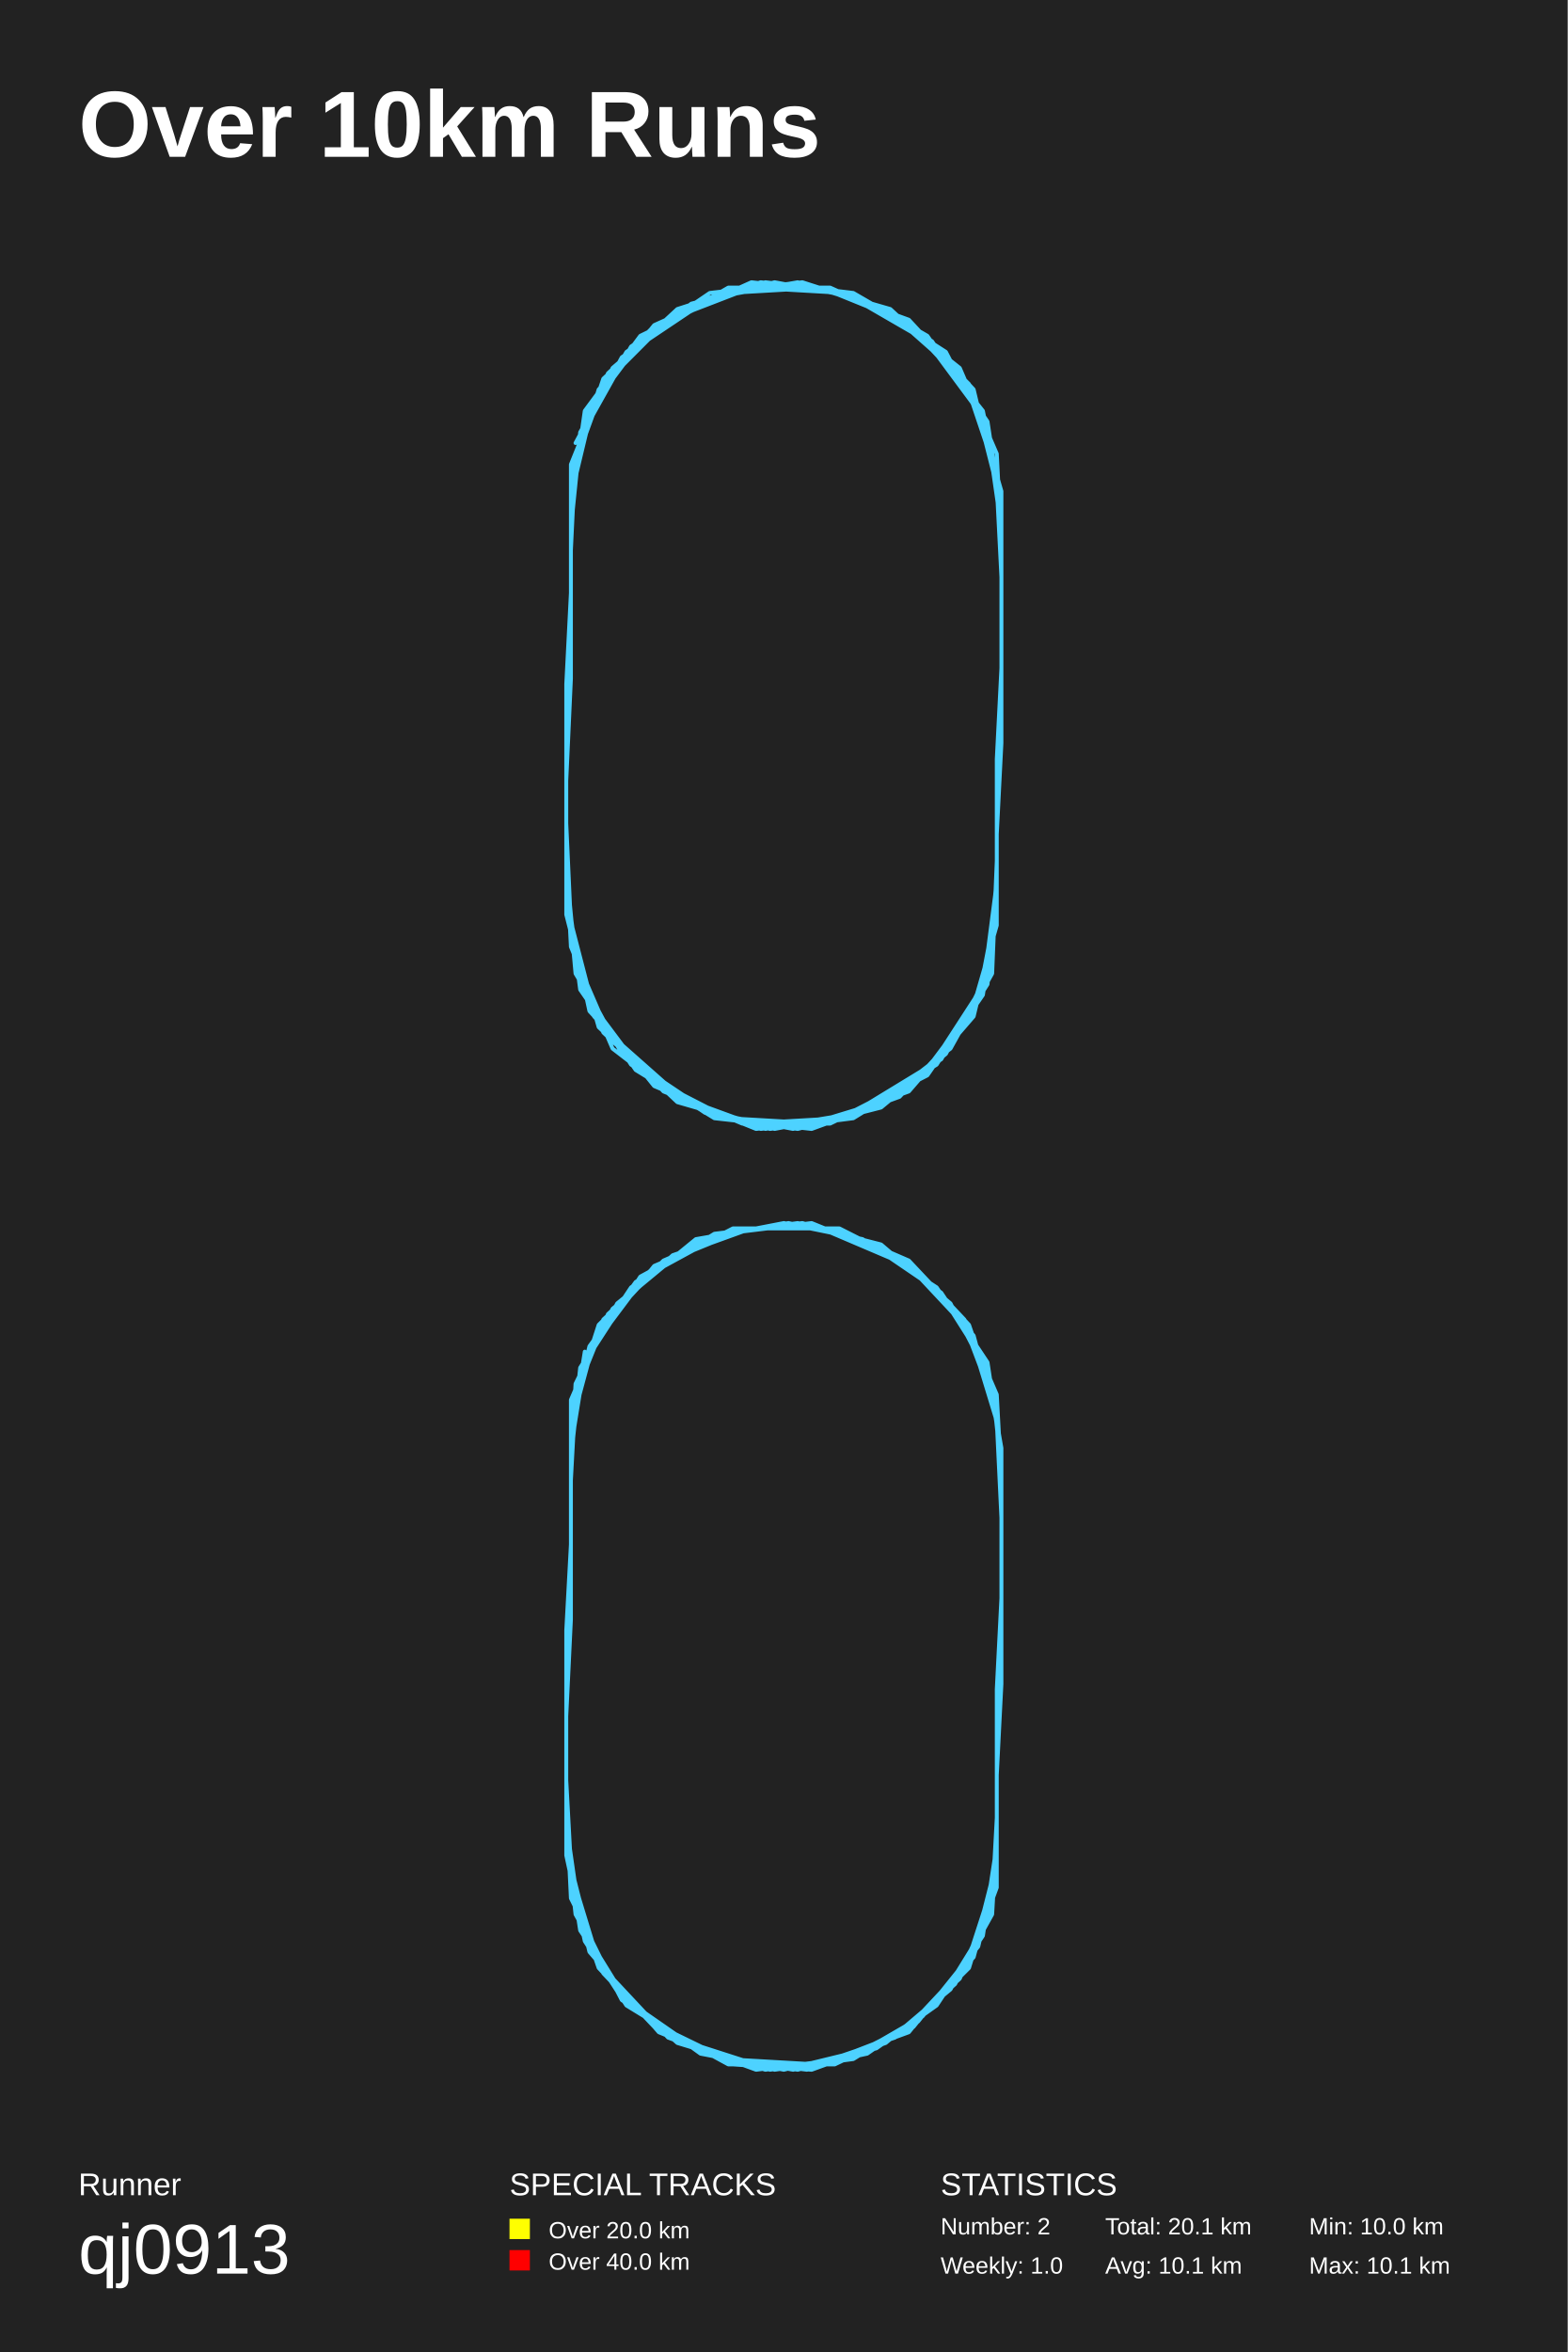
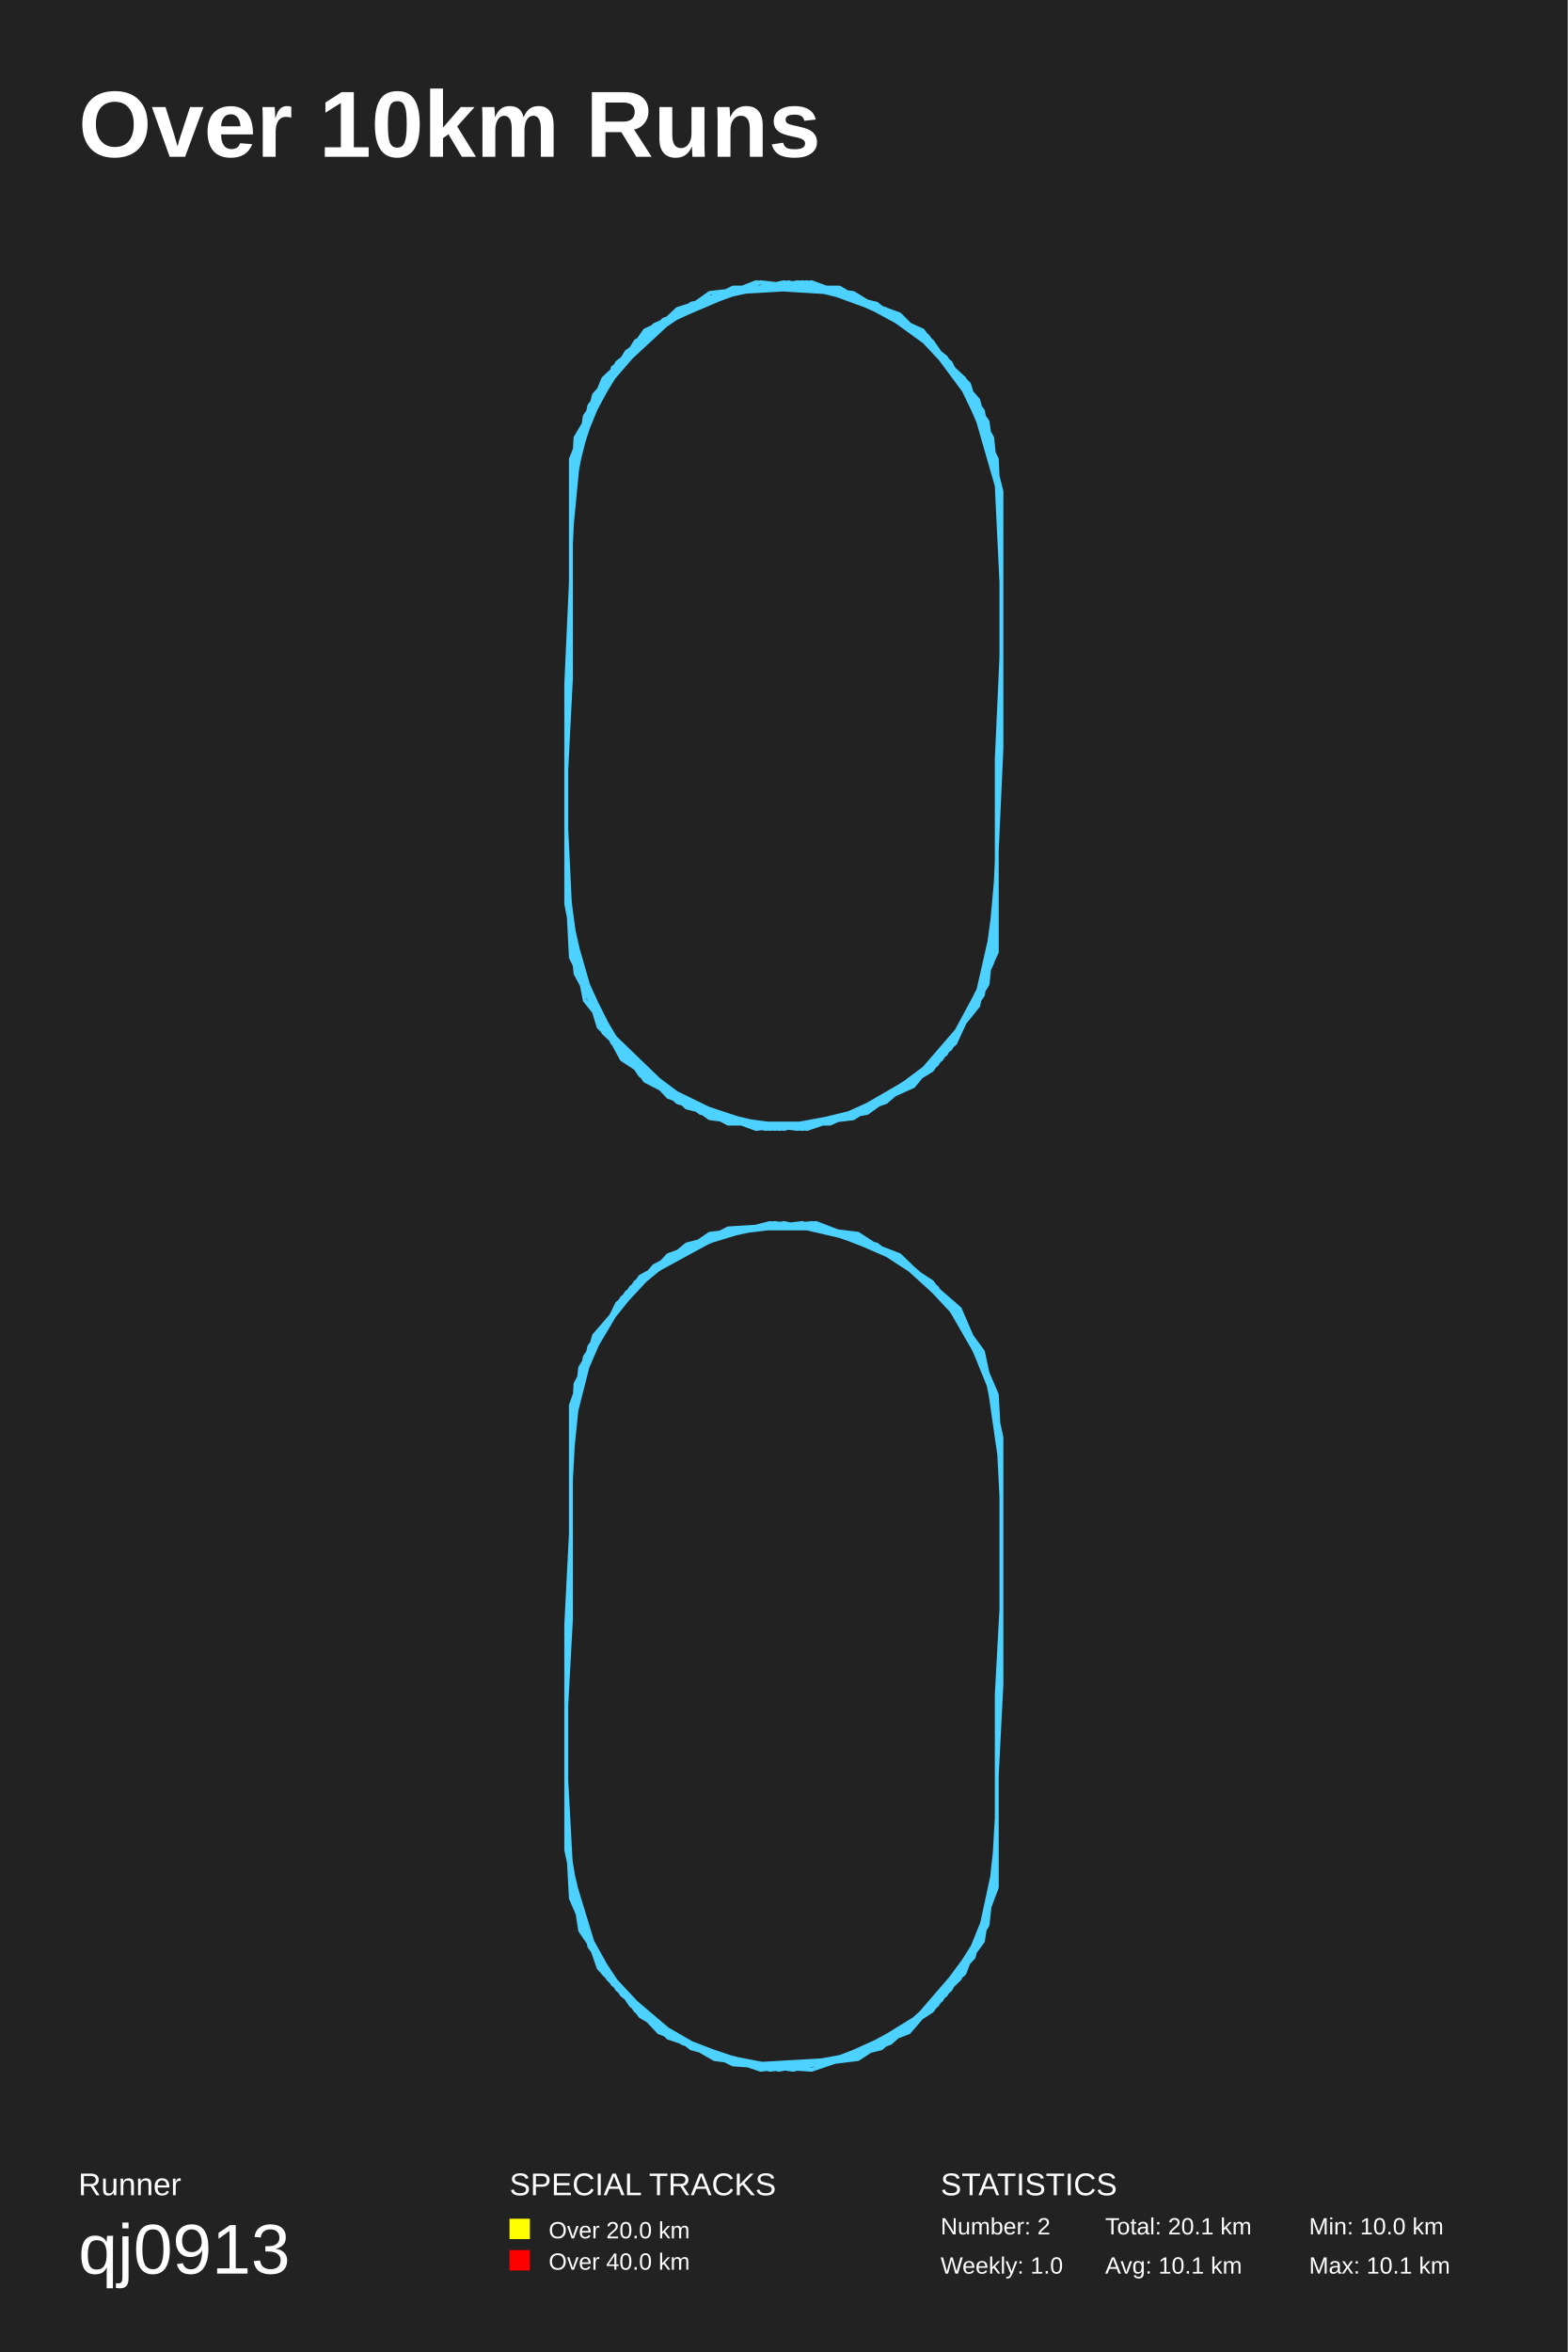
<svg xmlns="http://www.w3.org/2000/svg" baseProfile="full" height="300mm" version="1.1" viewBox="0,0,200,300" width="200mm">
  <defs />
  <rect fill="#222222" height="300" width="200" x="0" y="0" />
  <text fill="#FFFFFF" style="font-size:12px; font-family:Arial; font-weight:bold;" x="10" y="20">Over 10km Runs</text>
  <text fill="#FFFFFF" style="font-size:4px; font-family:Arial" x="10" y="280">Runner</text>
  <text fill="#FFFFFF" style="font-size:9px; font-family:Arial" x="10" y="290">qj0913</text>
  <text fill="#FFFFFF" style="font-size:4px; font-family:Arial" x="65" y="280">SPECIAL TRACKS</text>
  <rect fill="yellow" height="2.6" width="2.6" x="65" y="283" />
  <text fill="#FFFFFF" style="font-size:3px; font-family:Arial" x="70" y="285.5">Over 20.0 km</text>
  <rect fill="red" height="2.6" width="2.6" x="65" y="287" />
  <text fill="#FFFFFF" style="font-size:3px; font-family:Arial" x="70" y="289.5">Over 40.0 km</text>
  <text fill="#FFFFFF" style="font-size:4px; font-family:Arial" x="120" y="280">STATISTICS</text>
  <text fill="#FFFFFF" style="font-size:3px; font-family:Arial" x="120" y="285">Number: 2</text>
  <text fill="#FFFFFF" style="font-size:3px; font-family:Arial" x="120" y="290">Weekly: 1.0</text>
  <text fill="#FFFFFF" style="font-size:3px; font-family:Arial" x="141" y="285">Total: 20.1 km</text>
  <text fill="#FFFFFF" style="font-size:3px; font-family:Arial" x="141" y="290">Avg: 10.1 km</text>
  <text fill="#FFFFFF" style="font-size:3px; font-family:Arial" x="167" y="285">Min: 10.0 km</text>
  <text fill="#FFFFFF" style="font-size:3px; font-family:Arial" x="167" y="290">Max: 10.1 km</text>
-   <polyline fill="none" opacity="1" points="127.166,108.456 127.166,96.836 127.757,85.215 127.757,73.595 127.166,61.975 124.213,49.671 115.945,40.785 104.725,36.684 92.913,36.684 82.283,42.835 74.605,53.089 72.834,64.709 72.834,76.329 72.243,87.95 72.243,100.253 72.243,112.557 74.015,125.544 80.511,135.798 91.732,142.633 101.772,144.0 112.402,141.266 120.67,134.43 126.576,123.494 127.166,111.19 127.166,99.57 127.757,87.95 127.757,76.329 127.757,64.025 125.395,52.405 118.308,43.519 107.677,37.367 95.866,36.684 85.236,40.785 76.968,48.987 72.834,59.241 72.834,72.228 72.834,83.848 72.243,96.836 72.243,109.139 72.834,120.76 77.558,131.696 87.598,140.582 98.228,144.0 108.859,142.633 117.717,137.165 124.804,127.595 127.166,115.291 127.166,104.355 127.757,92.734 127.757,81.114 127.757,69.494 127.166,57.874 122.442,46.937 112.993,39.418 101.772,36.0 89.96,38.051 79.921,44.886 74.015,55.139 72.834,67.443 72.834,79.063 72.243,92.051 72.243,104.355 72.243,116.658 75.196,128.279 83.464,138.532 94.685,143.316 105.906,143.316 117.127,137.848 124.804,127.595 127.166,115.975 127.166,102.988 127.757,91.367 127.757,79.063 127.757,66.76 125.985,54.456 120.079,44.886 110.04,38.051 98.819,36.0 87.007,39.418 78.149,46.937 73.424,57.874 72.834,68.81 72.834,81.798 72.243,94.101 72.243,106.405 72.834,118.709 76.377,131.013 85.826,139.899 97.047,144.0 108.268,142.633 117.717,137.165 124.804,127.595 127.166,115.291 127.166,102.988 127.757,91.367 127.757,79.063 127.757,67.443 125.985,55.139 120.67,44.886 110.04,38.051 98.819,36.0 88.189,38.734 78.149,46.937 73.424,57.874 72.834,68.81 72.834,81.114 72.243,92.734 72.243,105.038 72.834,118.025 75.196,128.962 84.645,139.215 96.457,144.0 107.677,142.633 118.308,137.165 125.395,126.912 127.166,113.924 127.166,101.62 127.757,90 127.757,78.38 127.757,65.393 125.985,53.772 119.489,44.203 108.859,37.367 97.047,36.0 85.826,40.101 76.968,48.304 72.834,60.608 72.834,72.912 72.834,85.215 72.243,96.152 72.243,108.456 72.834,120.076 76.968,131.696 86.417,140.582 98.228,144.0 109.449,141.949 119.489,135.798 125.985,124.861 127.166,113.241 127.166,101.62 127.757,88.633 127.757,77.013 127.757,64.709 125.395,53.089 118.898,43.519 108.268,37.367 97.638,36.0 85.826,40.101 77.558,48.304 72.834,59.241 72.834,71.544 72.834,83.165 72.243,95.469 72.243,107.772 72.834,119.393 76.377,130.329 85.826,139.899 97.047,144.0 109.449,141.949 119.489,135.798 125.395,126.228 127.166,112.557 127.166,100.937 127.757,88.633 127.757,75.646 127.757,64.025 124.804,52.405 117.717,42.835 108.268,37.367 95.866,36.0 85.236,40.785 76.377,49.671 72.834,61.291 72.834,73.595 72.834,86.582 72.243,98.203 72.243,110.507 73.424,122.81 78.149,133.747 87.007,140.582 98.819,144.0 109.449,141.949 120.079,135.114 125.985,124.861 127.166,113.241 127.166,101.62 127.757,89.317 127.757,78.38 127.757,64.709 125.395,53.089 118.308,43.519 108.859,37.367 97.638,36.0 87.007,39.418 77.558,47.62 73.424,57.874 72.834,70.177 72.834,81.798 72.243,93.418 72.243,106.405 72.834,118.025 75.787,129.646 84.645,139.215 95.866,143.316 107.087,142.633 117.717,137.165 125.395,126.912 127.166,115.291 127.166,102.304 127.757,90.684 127.757,77.696 127.757,65.393 125.395,53.089 118.308,42.835 108.859,37.367 97.047,36.0 86.417,39.418 77.558,47.62 72.834,60.608 72.834,72.228 72.834,84.532 72.243,96.836 72.243,109.139 72.834,120.76 77.558,132.38 87.598,140.582 97.638,144.0 109.449,141.949 119.489,135.798 125.985,125.544 127.166,111.874 127.166,98.886 127.757,87.266 127.757,74.279 127.757,62.658 124.213,50.355 115.945,41.468 105.906,36.684 94.094,36.684 83.464,41.468 75.787,51.038 72.834,63.342 72.834,75.646 72.243,87.266 72.243,98.886 72.243,111.19 73.424,124.177 79.921,135.114 89.96,141.949 101.772,144.0 112.402,140.582 121.261,133.747 126.576,124.177 127.166,109.823 127.166,97.519 127.757,85.899 127.757,73.595 127.166,61.291 123.623,48.987 115.355,40.785 105.315,36.684 93.504,36.684 82.873,42.152 74.605,52.405 72.834,64.709 72.834,77.013 72.243,89.317 72.243,102.304 72.243,114.608 74.605,126.912 82.283,137.165 92.913,142.633 104.725,143.316 115.945,139.215 124.213,129.646 127.166,117.342 127.166,103.671 127.757,91.367 127.757,78.38 127.757,65.393 125.395,53.089 118.308,42.835 107.677,37.367 95.866,36.684 83.464,41.468 75.196,51.722 72.834,61.975 72.834,74.279 72.834,86.582 72.243,99.57 72.243,111.874 73.424,123.494 79.33,134.43 90.551,141.949 101.181,144.0 112.402,140.582 121.261,133.747 126.576,122.81 127.166,110.507 127.166,97.519 127.757,85.215 127.757,72.912 127.166,60.608 123.032,48.304 112.993,39.418 102.362,36.0 90.551,37.367 80.511,44.203 74.015,55.823 72.834,67.443 72.834,79.063 72.243,90.684 72.243,102.988 72.243,115.291 75.787,128.962 83.464,138.532 95.275,143.316 107.087,142.633 117.717,137.165 125.395,126.912 127.166,114.608 127.166,102.988 127.757,90 127.757,77.013 127.757,62.658 124.213,51.038 116.536,41.468 104.725,36.684 92.913,37.367 81.692,42.835 74.605,52.405 72.834,65.393 72.834,78.38 72.243,90.684 72.243,102.988 72.243,115.291 75.196,128.279 83.464,138.532 95.275,143.316 107.677,142.633 118.898,135.798 125.985,124.861 127.166,111.874 127.166,99.57 127.757,86.582 127.757,72.912 127.166,61.975 124.213,50.355 116.536,41.468 105.906,36.684 93.504,36.684 82.873,42.152 74.605,52.405 72.834,64.709 72.834,77.013 72.243,88.633 72.243,100.937 72.243,112.557 74.015,126.228 81.102,136.481 91.141,142.633 103.543,144.0 114.764,139.899 123.623,130.329 127.166,118.025 127.166,106.405 127.757,94.785 127.757,81.798 127.757,70.177 127.166,57.874 122.442,47.62 113.583,39.418 101.772,36.0 90.551,38.051 79.33,45.57 73.424,56.506" stroke="#4DD2FF" stroke-dasharray="none" stroke-linecap="round" stroke-linejoin="round" stroke-width="0.5" />
-   <polyline fill="none" opacity="1" points="74.605,172.405 72.834,183.342 72.834,194.962 72.834,205.215 72.243,216.152 72.243,227.089 72.834,238.709 75.787,249.646 82.873,257.848 91.732,262.633 101.772,264.0 111.811,261.266 119.489,255.798 125.395,246.228 127.166,235.975 127.166,224.355 127.757,212.734 127.757,203.165 127.757,190.861 127.166,179.924 123.032,168.987 115.945,161.468 107.087,156.684 95.275,156.684 84.645,160.785 76.968,168.987 72.834,178.557 72.834,189.494 72.834,200.431 72.243,211.367 72.243,221.62 72.243,233.241 73.424,244.177 78.739,253.747 86.417,260.582 97.638,264.0 108.268,262.633 117.717,257.165 124.213,248.962 127.166,237.342 127.166,225.722 127.757,213.418 127.757,202.481 127.757,191.544 127.166,180.608 123.623,168.987 115.945,160.785 105.906,156.684 94.094,156.684 84.645,160.785 76.377,168.987 72.834,179.924 72.834,191.544 72.834,202.481 72.243,213.418 72.243,223.671 72.243,234.608 74.015,246.228 79.921,255.114 89.37,261.949 100,264.0 111.221,261.266 119.489,255.798 125.395,246.912 127.166,235.291 127.166,225.038 127.757,214.785 127.757,203.165 127.757,192.912 127.166,181.291 123.623,169.671 116.536,161.468 107.087,156.684 95.275,156.684 85.236,160.785 76.968,168.304 73.424,177.874 72.834,188.81 72.834,200.431 72.243,212.051 72.243,222.988 72.243,234.608 74.015,245.544 79.921,255.114 88.779,261.266 98.819,264.0 108.859,262.633 117.717,257.165 123.623,249.646 127.166,239.393 127.166,227.772 127.166,218.203 127.757,207.266 127.757,196.329 127.757,185.393 125.985,173.772 119.489,164.203 110.04,158.051 100,156.0 89.37,158.051 80.511,164.203 74.605,173.089 72.834,184.025 72.834,194.962 72.834,206.582 72.243,216.836 72.243,227.089 72.834,238.025 75.787,249.646 82.873,257.848 92.323,262.633 104.134,263.316 114.174,259.899 121.851,253.063 126.576,243.494 127.166,232.557 127.166,221.62 127.757,210.684 127.757,198.38 127.757,187.443 126.576,176.506 121.261,166.253 112.402,158.734 101.772,156.0 91.732,157.367 81.692,162.835 74.605,173.772 72.834,184.709 72.834,196.329 72.834,206.582 72.243,218.886 72.243,229.823 72.834,240.76 76.968,251.696 83.464,258.532 94.094,263.316 104.134,263.316 114.174,259.899 122.442,252.38 126.576,242.81 127.166,232.557 127.166,221.62 127.757,210.684 127.757,199.747 127.757,188.81 127.166,177.874 123.032,168.304 115.945,160.785 106.496,156.684 95.866,156.684 86.417,160.101 78.149,166.937 73.424,176.506 72.834,186.76 72.834,197.013 72.243,207.95 72.243,218.203 72.243,229.823 72.834,240.76 76.377,251.013 83.464,258.532 93.504,263.316 103.543,264.0 112.993,260.582 121.261,253.747 126.576,244.177 127.166,233.924 127.166,222.988 127.757,212.734 127.757,201.798 127.757,190.861 127.166,179.924 123.032,168.304 115.945,161.468 106.496,156.684 95.866,156.684 85.826,160.101 77.558,167.62 73.424,177.874 72.834,188.81 72.834,199.747 72.243,210.684 72.243,222.304 72.243,231.874 73.424,243.494 78.149,253.063 85.826,259.899 96.457,263.316 106.496,263.316 115.945,258.532 123.623,250.329 127.166,240.76 127.166,229.823 127.166,218.203 127.757,207.95 127.757,197.013 127.757,185.393 125.985,174.456 119.489,164.203 110.04,158.051 100.591,156.0 88.779,158.051 78.739,166.253 74.015,175.139 72.834,186.076 72.834,197.696 72.243,209.317 72.243,221.62 72.243,232.557 74.015,244.861 79.33,255.114 87.598,260.582 98.228,264.0 108.268,262.633 116.536,257.848 124.213,249.646 127.166,238.709 127.166,228.456 127.166,218.203 127.757,206.582 127.757,196.329 127.757,184.709 125.985,174.456 120.079,164.886 111.811,158.734 102.362,156.0 91.141,157.367 81.102,163.519 75.196,171.722 72.834,181.291 72.834,192.228 72.834,203.165 72.243,214.101 72.243,225.038 72.243,236.658 74.605,247.595 79.921,255.798 89.96,261.949 101.181,264.0 110.63,261.949 119.489,255.798 125.395,246.228 127.166,235.975 127.166,224.355 127.757,213.418 127.757,201.798 127.757,191.544 127.166,179.924 123.623,169.671 115.945,161.468 105.906,156.684 94.685,156.684 84.645,160.785 76.377,168.987 72.834,180.608 72.834,191.544 72.834,202.481 72.243,214.101 72.243,225.722 72.243,236.658 75.196,248.962 82.873,257.848 91.732,262.633 102.953,264.0 112.993,260.582 121.851,253.063 126.576,242.81 127.166,231.874 127.166,220.253 127.757,208.633 127.757,197.696 127.757,185.393 125.985,173.772 120.079,164.886 110.04,158.051 100,156.0 89.37,158.051 80.511,164.203 74.015,174.456 72.834,185.393 72.834,197.013 72.243,207.95 72.243,218.886 72.243,229.823 72.834,242.127 77.558,251.696 85.236,259.899 96.457,264.0 107.677,262.633 117.127,257.848 124.804,248.279 127.166,238.025 127.166,226.405 127.757,214.785 127.757,203.848 127.757,192.228 127.166,179.924 123.623,168.987 115.355,160.785 103.543,156.0 92.323,157.367 82.283,162.835 74.605,173.089 72.834,183.342 72.834,194.279 72.834,204.532 72.243,216.152 72.243,228.456 72.834,240.076 76.377,251.013 84.645,259.215 95.275,263.316 106.496,263.316 116.536,258.532 124.213,248.962 127.166,238.709 127.166,227.772 127.166,216.152 127.757,204.532 127.757,193.595 127.166,181.291 123.623,169.671 116.536,161.468 106.496,156.684 94.685,156.684 84.645,160.785 76.377,169.671 72.834,179.924 72.834,190.861 72.834,203.165 72.243,214.785 72.243,227.089 72.834,238.709 76.377,250.329 84.055,259.215 94.094,263.316 104.725,263.316 115.945,259.215 123.623,249.646 127.166,238.709 127.166,227.089 127.166,215.469 127.757,203.848 127.757,192.228 127.166,181.291 124.213,170.355 115.945,160.785 105.906,156.684 94.685,156.684 83.464,161.468 75.787,171.038 72.834,181.975 72.834,192.912 72.834,204.532 72.243,216.152 72.243,227.089 72.834,238.709 75.787,249.646 82.873,257.848 92.913,263.316 104.725,263.316 115.355,259.215 123.623,251.013 127.166,239.393 127.166,228.456 127.166,216.152 127.757,203.848 127.757,192.228 127.166,179.241 123.623,168.987 115.945,161.468 104.725,156.684 93.504,156.684 82.873,162.152 75.787,171.038 72.834,181.975 72.834,192.228 72.834,205.215 72.243,215.469 72.243,227.089 72.834,238.025 75.787,249.646 82.873,257.848 94.094,263.316" stroke="#4DD2FF" stroke-dasharray="none" stroke-linecap="round" stroke-linejoin="round" stroke-width="0.5" />
+   <polyline fill="none" opacity="1" points="127.757,94.785 127.757,83.165 127.757,72.228 127.166,60.608 123.623,48.987 114.764,40.101 102.953,36.0 90.551,37.367 79.921,44.886 74.015,55.139 72.834,66.076 72.834,78.38 72.243,90 72.243,102.988 72.243,114.608 75.196,127.595 81.692,137.165 92.913,142.633 102.953,144.0 112.993,140.582 121.851,133.063 127.166,121.443 127.166,109.823 127.166,97.519 127.757,86.582 127.757,74.279 127.757,62.658 124.804,51.038 117.127,42.152 105.906,36.684 94.094,36.684 83.464,41.468 76.377,50.355 72.834,61.291 72.834,74.279 72.834,85.899 72.243,98.203 72.243,110.507 73.424,122.127 78.739,133.747 88.779,141.266 98.819,144.0 110.04,141.949 118.898,136.481 125.395,126.912 127.166,114.608 127.166,102.304 127.757,90.684 127.757,79.747 127.757,67.443 126.576,55.823 120.67,45.57 111.811,38.734 100.591,36.0 88.189,38.734 78.739,46.253 73.424,56.506 72.834,69.494 72.834,81.114 72.243,94.101 72.243,106.405 72.834,118.709 76.377,130.329 85.236,139.899 96.457,144.0 107.677,142.633 119.489,135.798 125.985,125.544 127.166,113.924 127.166,102.304 127.757,90 127.757,77.013 127.757,64.709 125.395,53.089 118.308,43.519 108.859,37.367 97.047,36.0 85.826,40.101 76.968,48.304 72.834,58.557 72.834,70.861 72.834,83.165 72.243,95.469 72.243,108.456 72.834,120.76 77.558,131.696 87.598,141.266 98.819,144.0 109.449,141.949 119.489,135.798 125.395,126.228 127.166,113.241 127.166,101.62 127.757,89.317 127.757,77.013 127.757,66.076 125.985,53.772 118.898,43.519 108.859,37.367 97.047,36.0 86.417,39.418 76.968,48.304 72.834,59.924 72.834,70.861 72.834,82.481 72.243,95.469 72.243,107.772 72.834,119.393 76.377,130.329 87.007,140.582 98.228,144.0 109.449,141.949 120.079,135.114 125.985,124.177 127.166,111.19 127.166,99.57 127.757,88.633 127.757,75.646 127.757,63.342 124.804,51.722 117.717,42.835 107.087,36.684 95.275,36.684 84.055,41.468 75.787,51.038 72.834,62.658 72.834,74.962 72.834,86.582 72.243,98.203 72.243,110.507 72.834,122.127 78.149,133.063 88.189,141.266 100,144.0 111.221,141.266 121.261,133.747 126.576,122.81 127.166,111.19 127.166,98.886 127.757,87.266 127.757,74.962 127.757,62.658 124.804,51.722 117.717,42.152 107.087,37.367 95.866,36.684 84.645,40.785 76.377,49.671 72.834,61.291 72.834,72.912 72.834,83.848 72.243,96.152 72.243,107.772 72.834,120.076 76.968,131.696 87.007,140.582 98.228,144.0 110.04,141.949 120.079,135.114 125.985,125.544 127.166,112.557 127.166,100.253 127.757,88.633 127.757,75.646 127.757,64.025 124.804,51.722 117.717,42.835 107.677,37.367 95.866,36.684 84.645,40.785 75.787,50.355 72.834,61.975 72.834,74.279 72.243,87.266 72.243,98.886 72.243,111.19 73.424,124.177 79.33,135.114 88.779,141.266 99.409,144.0 110.04,141.949 120.079,135.114 125.985,124.861 127.166,112.557 127.166,100.937 127.757,88.633 127.757,77.696 127.757,64.709 125.395,52.405 118.308,42.835 108.268,37.367 96.457,36.0 86.417,40.101 77.558,48.304 72.834,59.924 72.834,72.912 72.834,84.532 72.243,96.152 72.243,108.456 72.834,120.076 76.968,131.696 86.417,140.582 97.638,144.0 108.859,142.633 119.489,135.798 125.985,124.861 127.166,112.557 127.166,99.57 127.757,88.633 127.757,76.329 127.757,64.709 125.395,52.405 117.717,42.835 108.268,37.367 96.457,36.0 85.826,40.101 76.968,48.987 72.834,60.608 72.834,72.912 72.834,85.215 72.243,97.519 72.243,109.139 72.834,121.443 79.33,134.43 89.37,141.949 99.409,144.0 110.63,141.949 120.079,135.114 125.985,124.861 127.166,111.19 127.166,98.203 127.757,86.582 127.757,74.279 127.166,61.975 123.623,49.671 115.945,41.468 105.315,36.684 93.504,36.684 82.873,42.152 75.196,51.722 72.834,64.025 72.834,76.329 72.243,87.95 72.243,99.57 72.243,111.874 74.015,124.861 80.511,135.798 91.141,142.633 102.362,144.0 112.993,140.582 121.851,133.063 126.576,122.81 127.166,109.823 127.166,96.836 127.757,84.532 127.757,72.228 127.166,60.608 123.623,48.987 115.355,40.785 104.134,36.684 92.323,37.367 82.283,42.152 74.605,53.089 72.834,65.393 72.834,77.013 72.243,90 72.243,102.304 72.243,115.291 74.605,127.595 82.873,137.848 93.504,143.316 105.315,143.316 115.945,138.532 124.213,128.962 127.166,115.975 127.166,104.355 127.757,91.367 127.757,78.38 127.757,64.709 125.395,52.405 117.717,42.835 107.087,36.684 94.685,36.684 82.873,42.152 75.196,51.722 72.834,63.342 72.834,75.646 72.243,87.266 72.243,100.253 72.243,112.557 74.015,124.861 79.921,135.114 90.551,142.633 101.772,144.0 112.993,140.582 121.851,133.063 127.166,121.443 127.166,108.456 127.757,95.469 127.757,83.165 127.757,70.861 127.166,58.557 121.261,46.253 112.993,39.418 101.772,36.0 89.96,38.051 79.921,44.886 73.424,55.823 72.834,67.443 72.834,80.431 72.243,93.418 72.243,105.722 72.834,119.393 76.377,131.013 85.826,139.899 98.228,144.0 110.04,141.949 120.079,135.114 125.985,124.177 127.166,111.874 127.166,99.57 127.757,87.266 127.757,74.279 127.166,59.924 123.032,48.304 114.174,40.101 102.362,36.0 90.551,37.367 79.921,44.886 74.015,55.823 72.834,68.127 72.834,81.114 72.243,92.734 72.243,105.722 72.834,118.025 76.377,130.329 85.826,139.899 98.228,144.0 110.04,141.949 120.67,134.43 126.576,122.81 127.166,109.823 127.166,96.836 127.757,83.848 127.757,70.861 127.166,59.241 122.442,48.304 114.764,40.101 103.543,36.0 91.732,37.367 81.102,43.519 74.015,55.139 72.834,66.76 72.834,79.063 72.243,90.684 72.243,102.988 72.243,114.608 75.196,127.595 82.283,137.848 92.913,143.316 105.906,143.316 116.536,138.532 124.804,128.279 127.166,115.975 127.166,103.671 127.757,92.051 127.757,79.747 127.757,67.443 126.576,55.823 120.67,45.57 111.221,38.734 100,36.0 88.189,38.734 78.149,46.937" stroke="#4DD2FF" stroke-dasharray="none" stroke-linecap="round" stroke-linejoin="round" stroke-width="0.5" />
+   <polyline fill="none" opacity="1" points="72.834,185.393 72.834,195.646 72.834,206.582 72.243,217.519 72.243,229.139 72.834,240.076 76.377,250.329 84.055,258.532 93.504,263.316 103.543,264.0 113.583,260.582 121.261,253.747 125.985,244.861 127.166,233.924 127.166,222.988 127.757,211.367 127.757,201.798 127.757,189.494 127.166,177.874 122.442,167.62 114.764,160.101 104.725,156.684 92.913,156.684 82.873,162.152 76.377,169.671 72.834,179.924 72.834,190.861 72.834,201.798 72.243,212.734 72.243,222.988 72.243,233.924 74.015,244.861 79.33,254.43 88.189,261.266 98.228,264.0 109.449,262.633 118.898,256.481 125.395,247.595 127.166,235.975 127.166,223.671 127.757,212.051 127.757,201.114 127.757,189.494 127.166,178.557 122.442,167.62 114.764,160.101 104.725,156.684 93.504,156.684 83.464,161.468 75.787,170.355 72.834,180.608 72.834,192.228 72.834,203.165 72.243,213.418 72.243,223.671 72.243,235.975 75.196,247.595 81.102,256.481 90.551,261.949 101.181,264.0 111.811,261.266 120.079,255.114 125.985,245.544 127.166,234.608 127.166,224.355 127.757,214.101 127.757,201.798 127.757,190.861 127.166,179.241 123.032,168.304 114.764,160.785 105.315,156.684 93.504,156.684 83.464,161.468 75.787,171.038 72.834,179.241 72.834,190.861 72.834,202.481 72.243,213.418 72.243,224.355 72.243,235.975 74.605,246.912 81.102,256.481 89.96,261.949 99.409,264.0 109.449,261.949 119.489,255.798 124.804,248.279 127.166,238.709 127.166,227.089 127.166,216.152 127.757,205.215 127.757,194.962 127.757,184.025 125.395,173.089 118.898,163.519 108.859,157.367 98.819,156.0 88.189,158.734 79.921,164.886 74.015,174.456 72.834,185.393 72.834,196.329 72.243,207.266 72.243,217.519 72.243,228.456 72.834,240.076 76.377,251.013 84.645,259.215 94.094,263.316 104.725,263.316 115.355,259.215 122.442,252.38 126.576,242.127 127.166,231.874 127.166,220.253 127.757,209.317 127.757,197.013 127.757,187.443 125.985,175.139 120.079,164.886 111.811,158.734 100,156.0 89.96,158.051 80.511,164.203 74.015,175.139 72.834,186.76 72.834,197.696 72.243,208.633 72.243,220.937 72.243,231.19 72.834,242.127 77.558,252.38 85.236,259.899 95.275,263.316 105.315,263.316 115.945,259.215 123.032,251.013 127.166,240.76 127.166,230.507 127.166,220.253 127.757,209.317 127.757,198.38 127.757,187.443 126.576,177.19 121.851,166.937 114.764,160.101 105.315,156.684 94.685,156.684 85.236,160.101 77.558,168.304 73.424,177.874 72.834,188.81 72.834,198.38 72.243,209.317 72.243,220.253 72.243,231.19 72.834,242.127 76.968,251.696 84.645,259.215 94.685,263.316 104.725,263.316 114.174,259.899 122.442,252.38 126.576,242.127 127.166,231.874 127.166,220.937 127.757,210.684 127.757,199.063 127.757,188.81 127.166,177.874 122.442,166.937 115.355,160.785 104.725,156.684 94.685,156.684 84.645,160.785 76.377,169.671 72.834,179.924 72.834,190.177 72.834,201.114 72.243,212.734 72.243,223.671 72.243,234.608 74.015,244.861 78.739,253.747 87.007,260.582 97.047,264.0 107.087,262.633 115.945,258.532 123.623,249.646 127.166,240.76 127.166,228.456 127.166,218.203 127.757,207.266 127.757,195.646 127.757,184.709 125.395,173.089 118.898,163.519 109.449,157.367 98.228,156.0 87.007,159.418 78.739,166.253 73.424,177.19 72.834,188.81 72.834,200.431 72.243,212.051 72.243,223.671 72.243,234.608 74.015,246.228 80.511,255.798 88.779,261.266 99.409,264.0 109.449,261.949 118.308,256.481 125.395,246.912 127.166,237.342 127.166,226.405 127.166,216.152 127.757,205.215 127.757,194.962 127.757,184.025 125.395,173.089 119.489,164.203 110.04,158.051 100,156.0 90.551,158.051 81.102,163.519 74.605,173.089 72.834,183.342 72.834,192.912 72.834,204.532 72.243,215.469 72.243,227.089 72.834,238.025 75.196,248.279 81.692,257.165 91.141,262.633 101.181,264.0 112.402,261.266 120.67,254.43 125.985,244.861 127.166,234.608 127.166,222.988 127.757,212.051 127.757,200.431 127.757,189.494 127.166,177.874 122.442,168.304 114.764,160.101 104.134,156.0 92.913,156.684 82.873,162.152 75.787,171.038 72.834,182.658 72.834,193.595 72.834,204.532 72.243,216.152 72.243,227.772 72.834,238.709 76.377,250.329 83.464,258.532 94.094,263.316 105.315,263.316 114.764,259.215 123.032,251.696 127.166,240.76 127.166,229.823 127.166,218.886 127.757,207.95 127.757,195.646 127.757,183.342 125.395,172.405 118.898,163.519 108.859,157.367 98.228,156.0 87.598,158.734 79.33,165.57 73.424,176.506 72.834,187.443 72.834,198.38 72.243,210 72.243,220.253 72.243,231.874 73.424,243.494 78.149,253.063 87.007,260.582 98.228,264.0 109.449,261.949 118.898,256.481 125.395,246.228 127.166,235.975 127.166,224.355 127.757,213.418 127.757,202.481 127.757,190.861 127.166,179.241 122.442,167.62 114.174,160.101 102.362,156.0 90.551,157.367 80.511,164.203 74.015,174.456 72.834,185.393 72.834,195.646 72.243,207.266 72.243,218.886 72.243,229.823 72.834,242.127 77.558,252.38 86.417,259.899 97.047,264.0 108.859,262.633 117.717,257.165 125.395,246.912 127.166,235.975 127.166,225.722 127.757,214.101 127.757,202.481 127.757,190.861 127.166,178.557 123.032,168.304 114.764,160.101 104.134,156.0 92.913,156.684 83.464,161.468 75.196,171.722 72.834,182.658 72.834,193.595 72.834,205.899 72.243,217.519 72.243,229.139 72.834,240.76 76.968,251.696 85.826,259.899 95.866,263.316 107.677,262.633 117.717,257.165 124.804,247.595 127.166,236.658 127.166,225.038 127.757,213.418 127.757,203.165 127.757,190.177 127.166,179.241 123.032,168.304 114.174,160.101 104.134,156.0 91.732,157.367 81.692,162.835 74.605,173.089 72.834,183.342 72.834,194.962 72.834,206.582 72.243,217.519 72.243,229.139 72.834,240.76 76.377,251.013 84.055,259.215 94.685,263.316 105.315,263.316 115.945,258.532 124.213,249.646 127.166,238.025 127.166,226.405 127.757,214.785 127.757,201.798 127.757,190.861 127.166,179.241 123.032,168.304 115.355,160.785 103.543,156.0 92.323,157.367 82.283,162.835 75.196,171.722 72.834,183.342 72.834,193.595 72.834,206.582 72.243,217.519 72.243,228.456 72.834,240.076 76.377,251.013" stroke="#4DD2FF" stroke-dasharray="none" stroke-linecap="round" stroke-linejoin="round" stroke-width="0.5" />
</svg>
